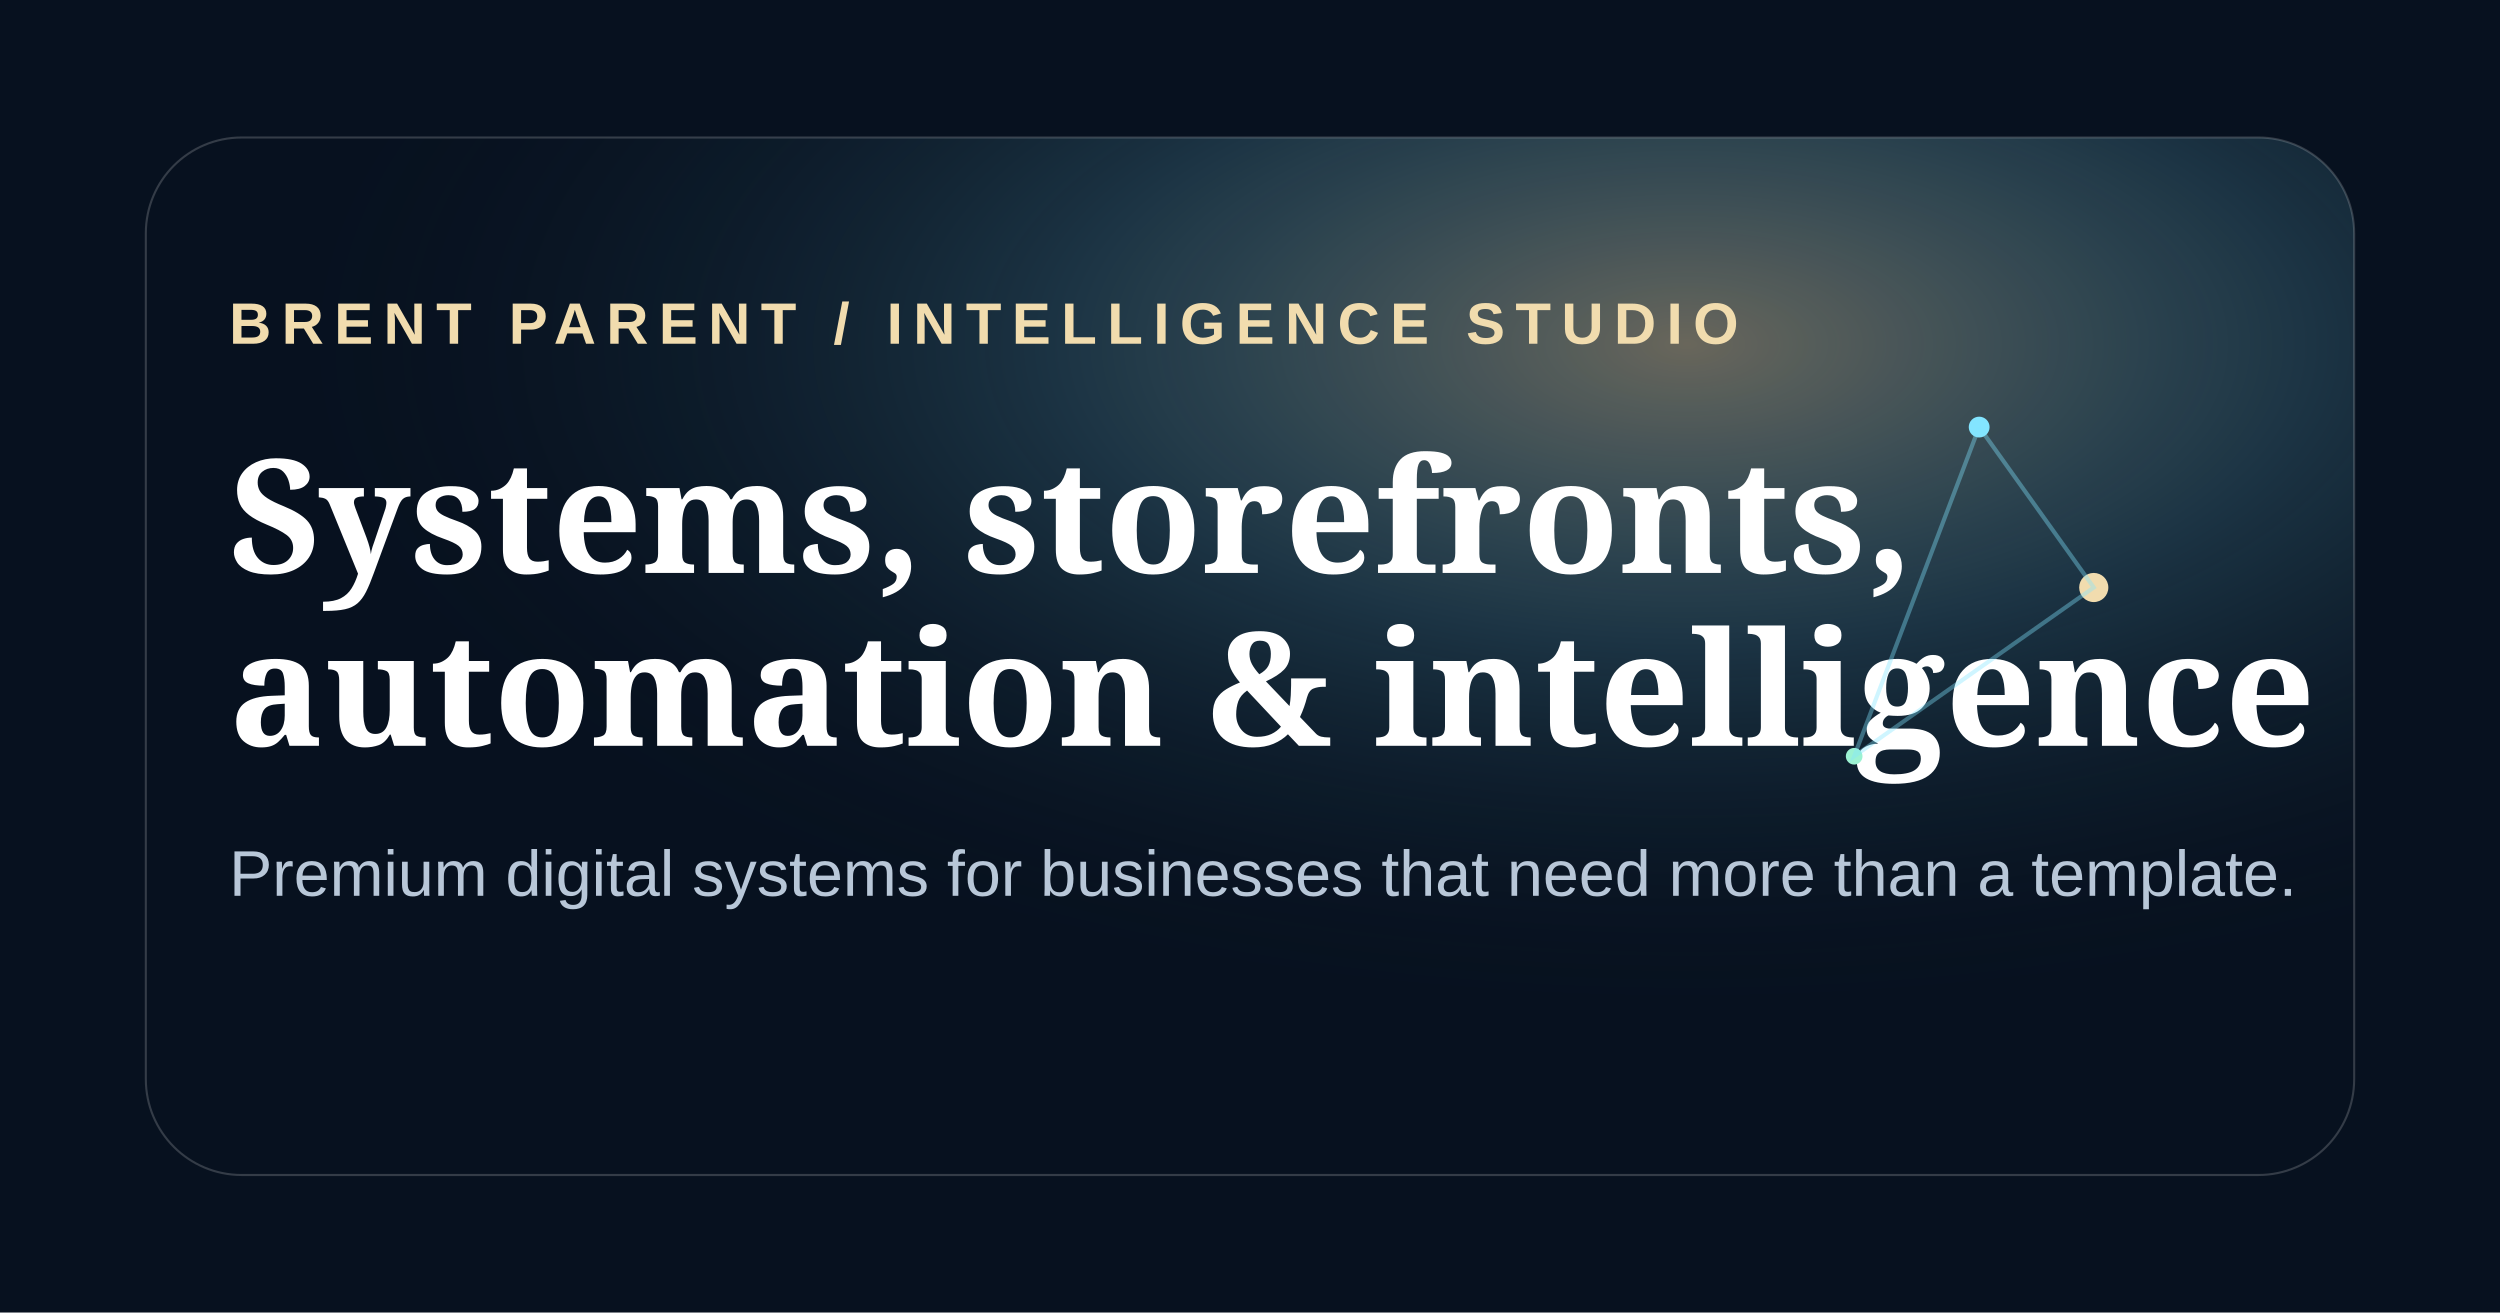
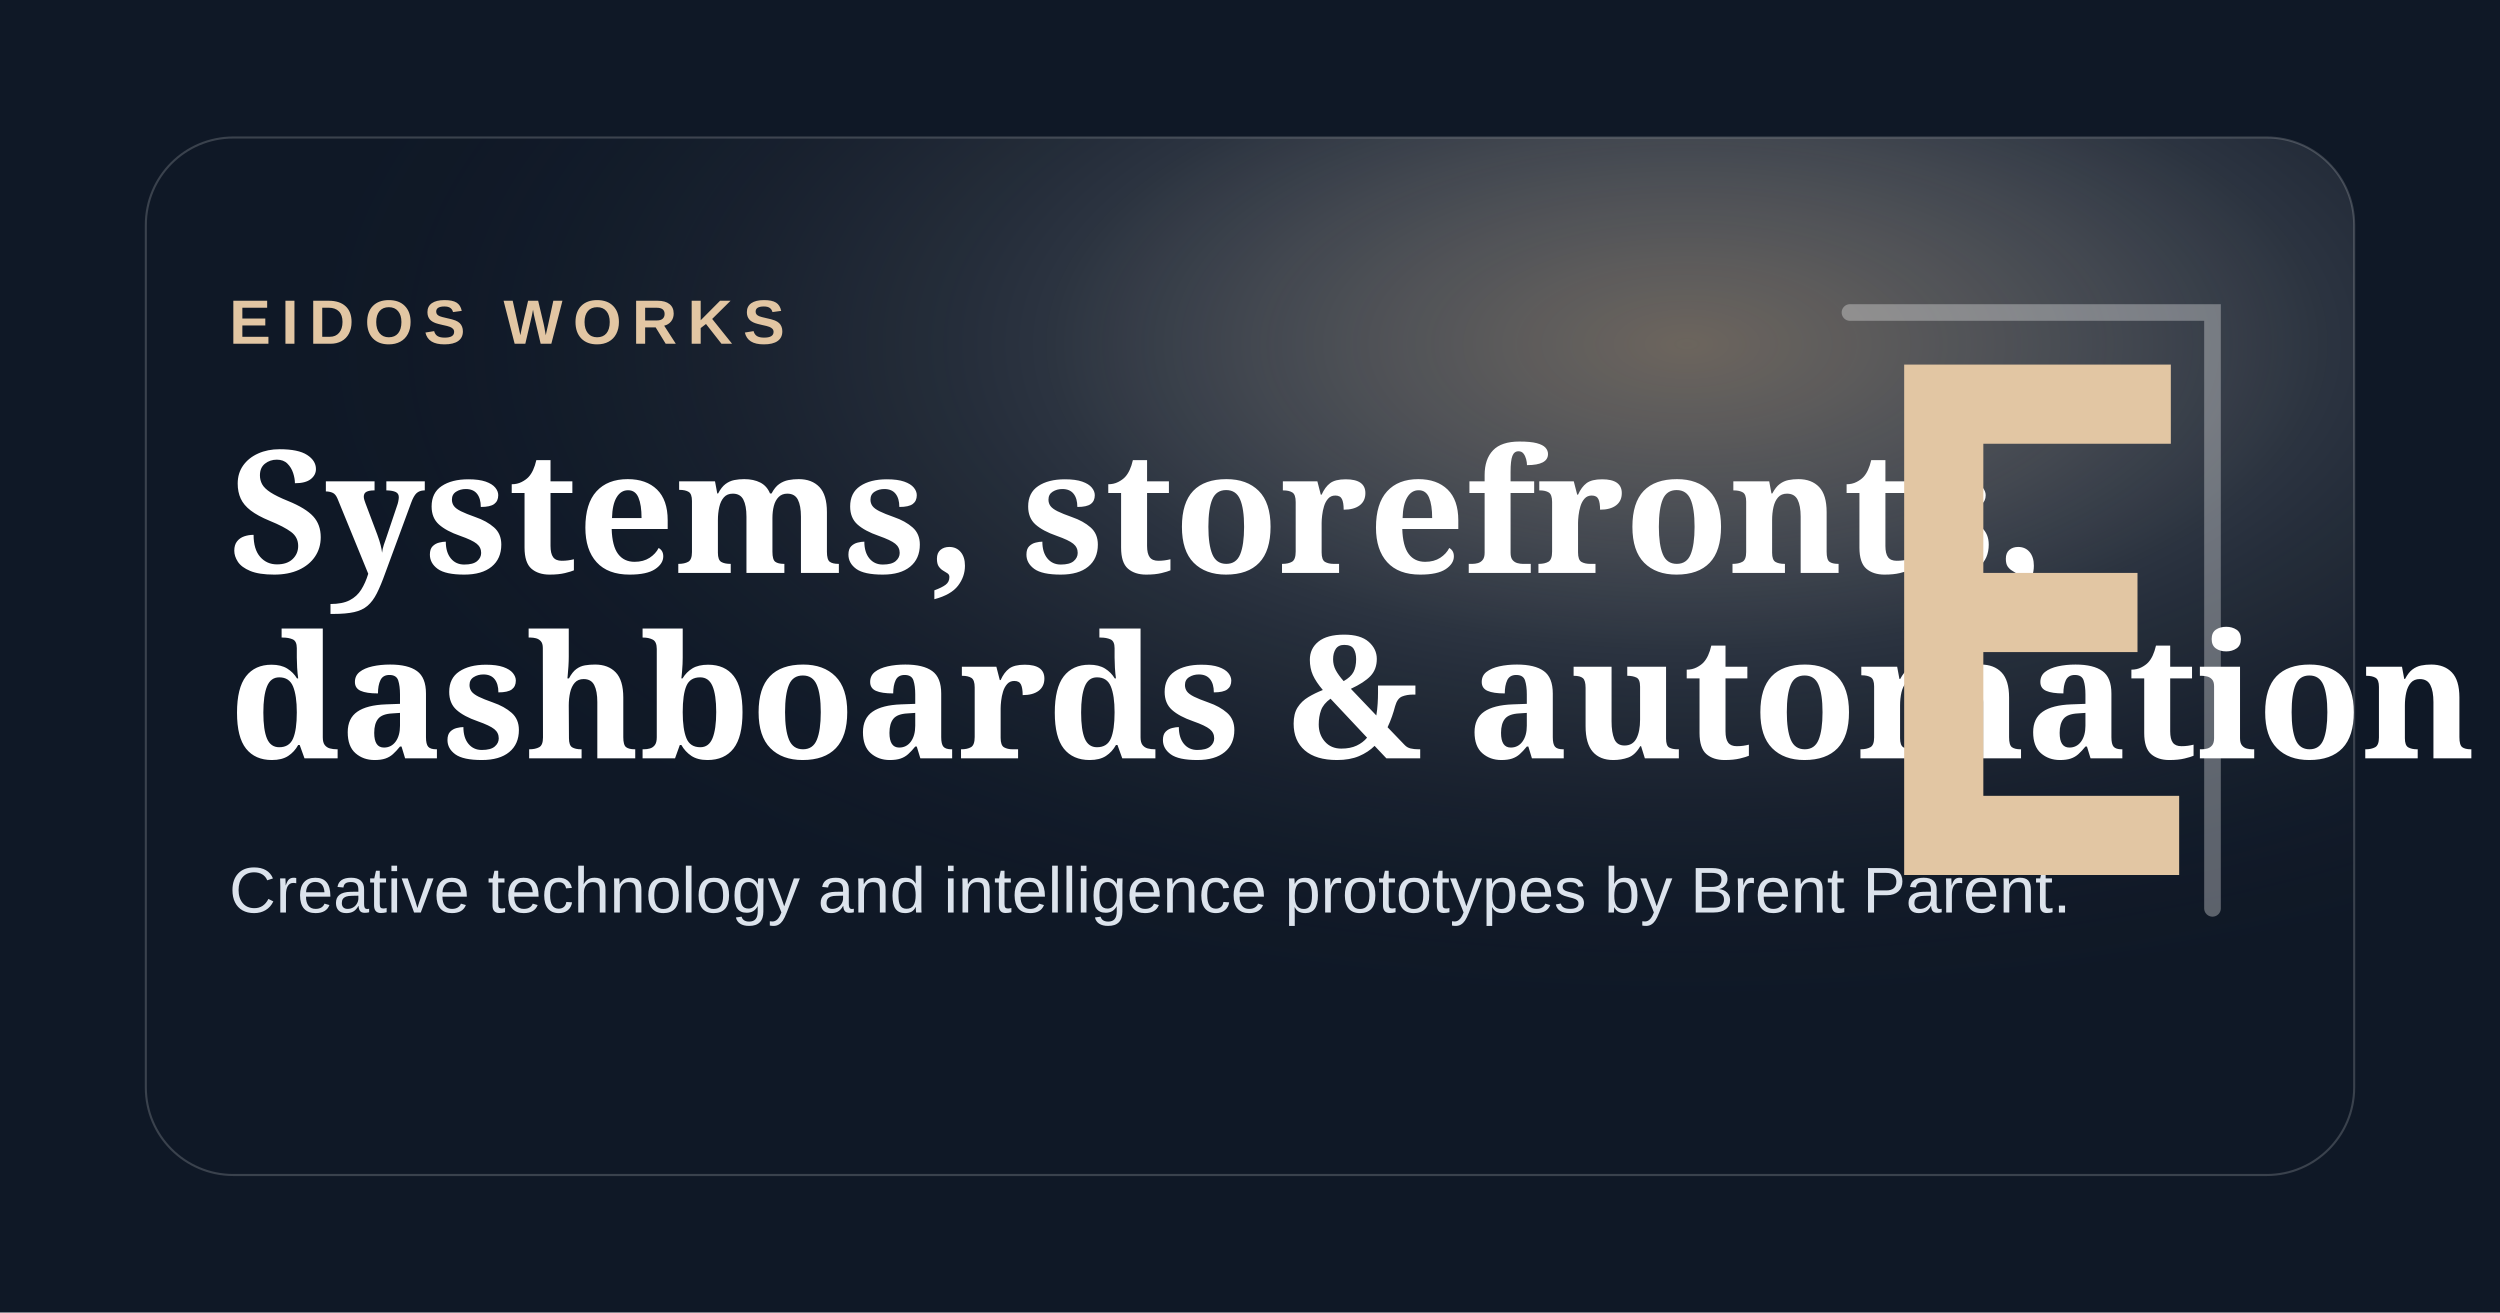
<svg xmlns="http://www.w3.org/2000/svg" width="1200" height="630" viewBox="0 0 1200 630">
  <defs>
    <radialGradient id="g" cx="70%" cy="20%" r="65%">
-       <stop offset="0" stop-color="#f1dcae" stop-opacity=".42" />
-       <stop offset=".45" stop-color="#83e5ff" stop-opacity=".16" />
-       <stop offset="1" stop-color="#07111f" stop-opacity="0" />
+       <stop offset="0" stop-color="#e2c6a3" stop-opacity=".44" />
+       <stop offset=".45" stop-color="#ffffff" stop-opacity=".12" />
+       <stop offset="1" stop-color="#0f1826" stop-opacity="0" />
    </radialGradient>
  </defs>
-   <rect width="1200" height="630" fill="#07111f" />
-   <rect x="70" y="66" width="1060" height="498" rx="46" fill="url(#g)" stroke="rgba(255,255,255,.18)" />
-   <text x="110" y="165" fill="#f1dcae" font-family="Arial, sans-serif" font-size="28" font-weight="800" letter-spacing="5">BRENT PARENT / INTELLIGENCE STUDIO</text>
-   <text x="110" y="275" fill="#fff" font-family="Georgia, serif" font-size="76" font-weight="700">Systems, storefronts,</text>
-   <text x="110" y="358" fill="#fff" font-family="Georgia, serif" font-size="76" font-weight="700">automation &amp; intelligence</text>
-   <text x="110" y="430" fill="#b8c7d8" font-family="Arial, sans-serif" font-size="31">Premium digital systems for businesses that need more than a template.</text>
-   <circle cx="950" cy="205" r="5" fill="#83e5ff" />
-   <circle cx="1005" cy="282" r="7" fill="#f1dcae" />
-   <circle cx="890" cy="363" r="4" fill="#9cf2d2" />
-   <path d="M950 205 L1005 282 L890 363 L950 205" fill="none" stroke="#83e5ff" stroke-opacity=".38" stroke-width="2" />
+   <rect width="1200" height="630" fill="#0f1826" />
+   <rect x="70" y="66" width="1060" height="498" rx="42" fill="url(#g)" stroke="rgba(255,255,255,.18)" />
+   <text x="110" y="165" fill="#e2c6a3" font-family="Arial, sans-serif" font-size="30" font-weight="800" letter-spacing="5">EIDOS WORKS</text>
+   <text x="110" y="275" fill="#fff" font-family="Georgia, serif" font-size="82" font-weight="700">Systems, storefronts,</text>
+   <text x="110" y="364" fill="#fff" font-family="Georgia, serif" font-size="82" font-weight="700">dashboards &amp; automation</text>
+   <text x="110" y="438" fill="#dce3ec" font-family="Arial, sans-serif" font-size="31">Creative technology and intelligence prototypes by Brent Parent.</text>
+   <path d="M914 175h128v38h-90v62h74v38h-74v69h94v38H914V175Z" fill="#e2c6a3" />
+   <path d="M888 150h174v286" fill="none" stroke="#fff" stroke-width="8" stroke-linecap="round" opacity=".32" />
</svg>
